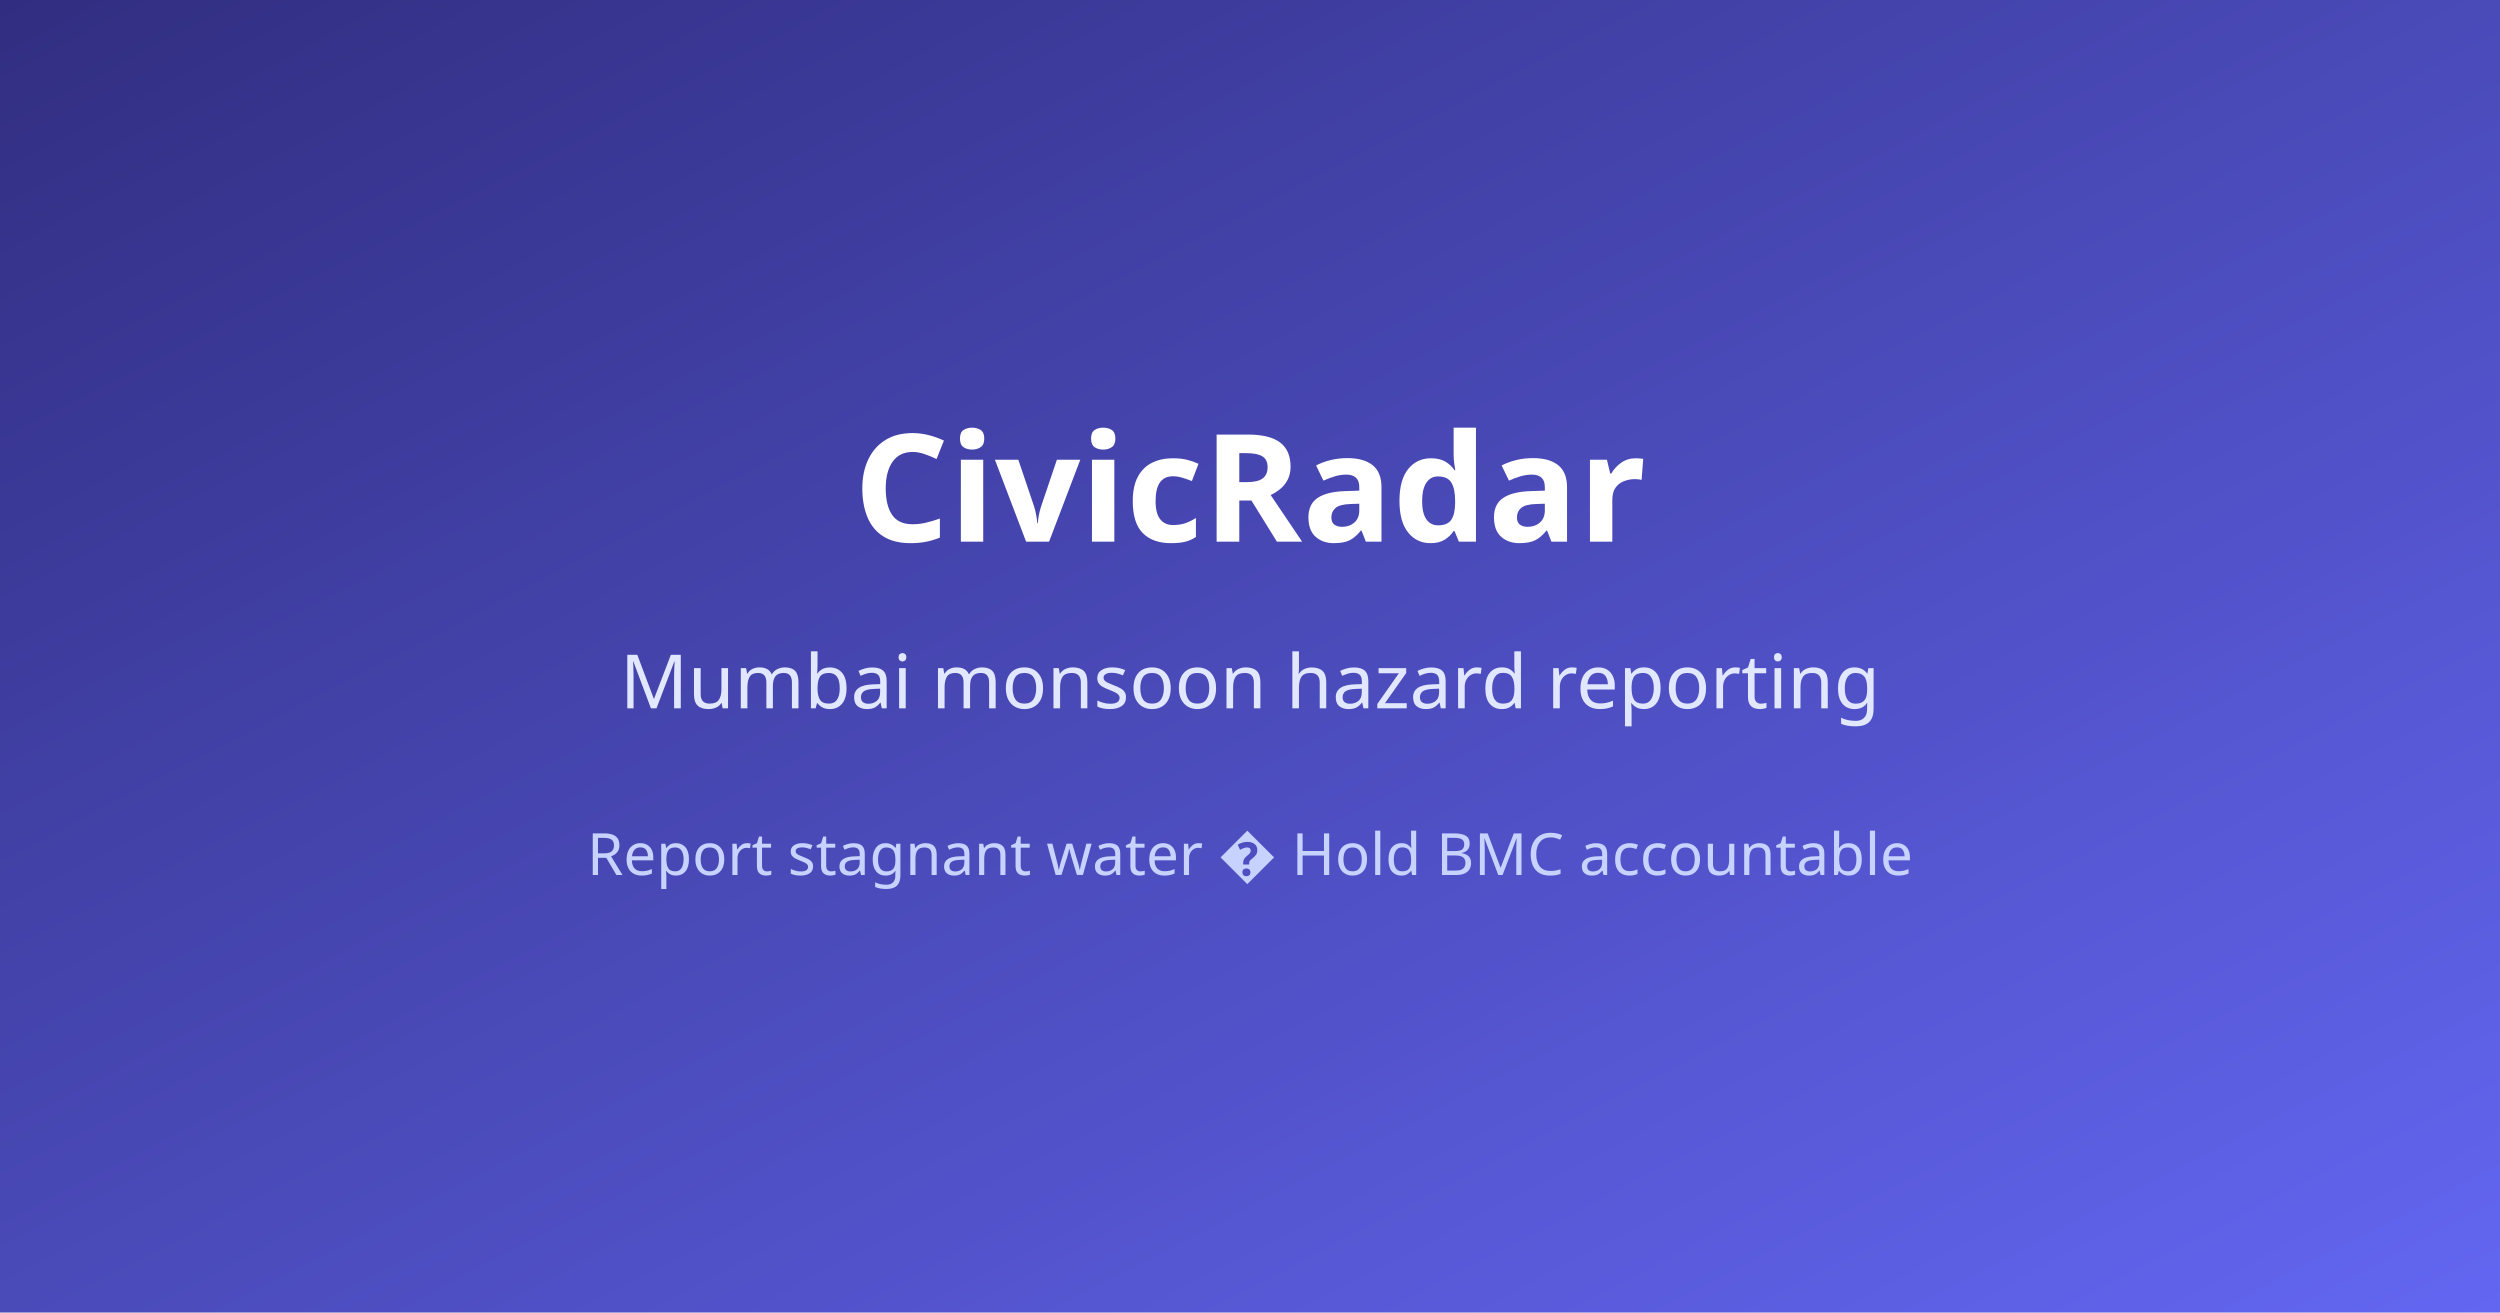
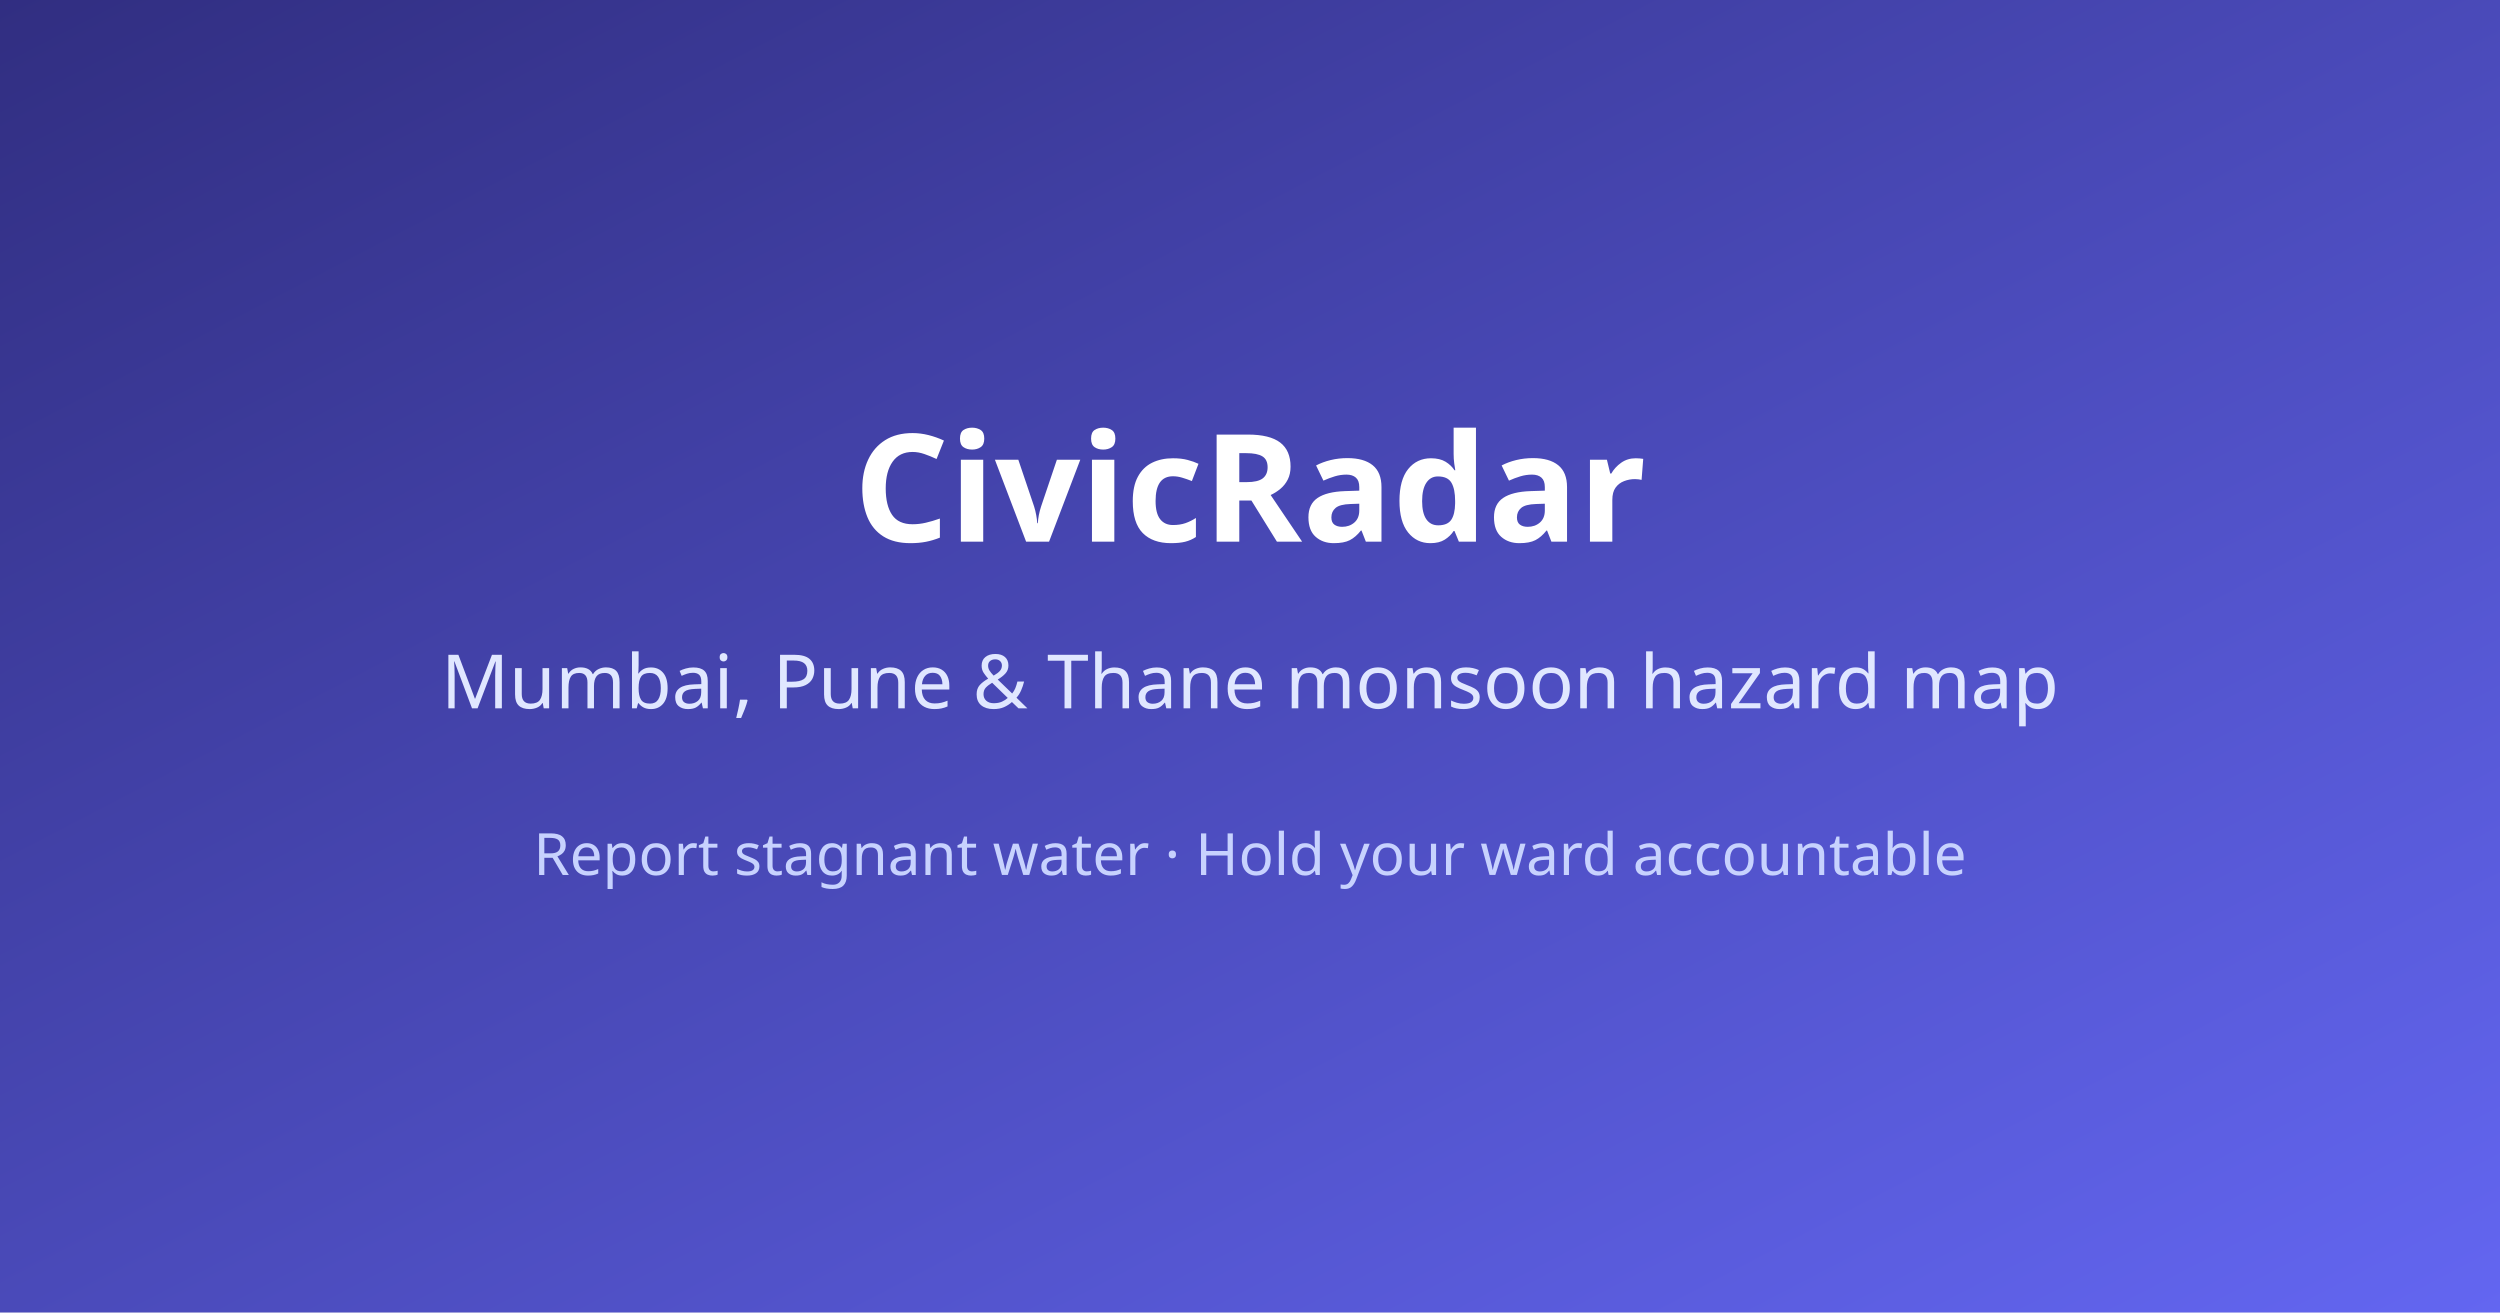
<svg xmlns="http://www.w3.org/2000/svg" width="1200" height="630" viewBox="0 0 1200 630">
  <defs>
    <linearGradient id="bg" x1="0%" y1="0%" x2="100%" y2="100%">
      <stop offset="0%" stop-color="#312e81" />
      <stop offset="100%" stop-color="#6366f1" />
    </linearGradient>
  </defs>
  <rect width="1200" height="630" fill="url(#bg)" />
  <text x="600" y="260" text-anchor="middle" font-family="system-ui,sans-serif" font-size="72" font-weight="700" fill="#ffffff">CivicRadar</text>
-   <text x="600" y="340" text-anchor="middle" font-family="system-ui,sans-serif" font-size="36" fill="#e0e7ff">Mumbai monsoon hazard reporting</text>
-   <text x="600" y="420" text-anchor="middle" font-family="system-ui,sans-serif" font-size="28" fill="#c7d2fe">Report stagnant water � Hold BMC accountable</text>
+   <text x="600" y="340" text-anchor="middle" font-family="system-ui,sans-serif" font-size="36" fill="#e0e7ff">Mumbai, Pune &amp; Thane monsoon hazard map</text>
+   <text x="600" y="420" text-anchor="middle" font-family="system-ui,sans-serif" font-size="28" fill="#c7d2fe">Report stagnant water · Hold your ward accountable</text>
</svg>
